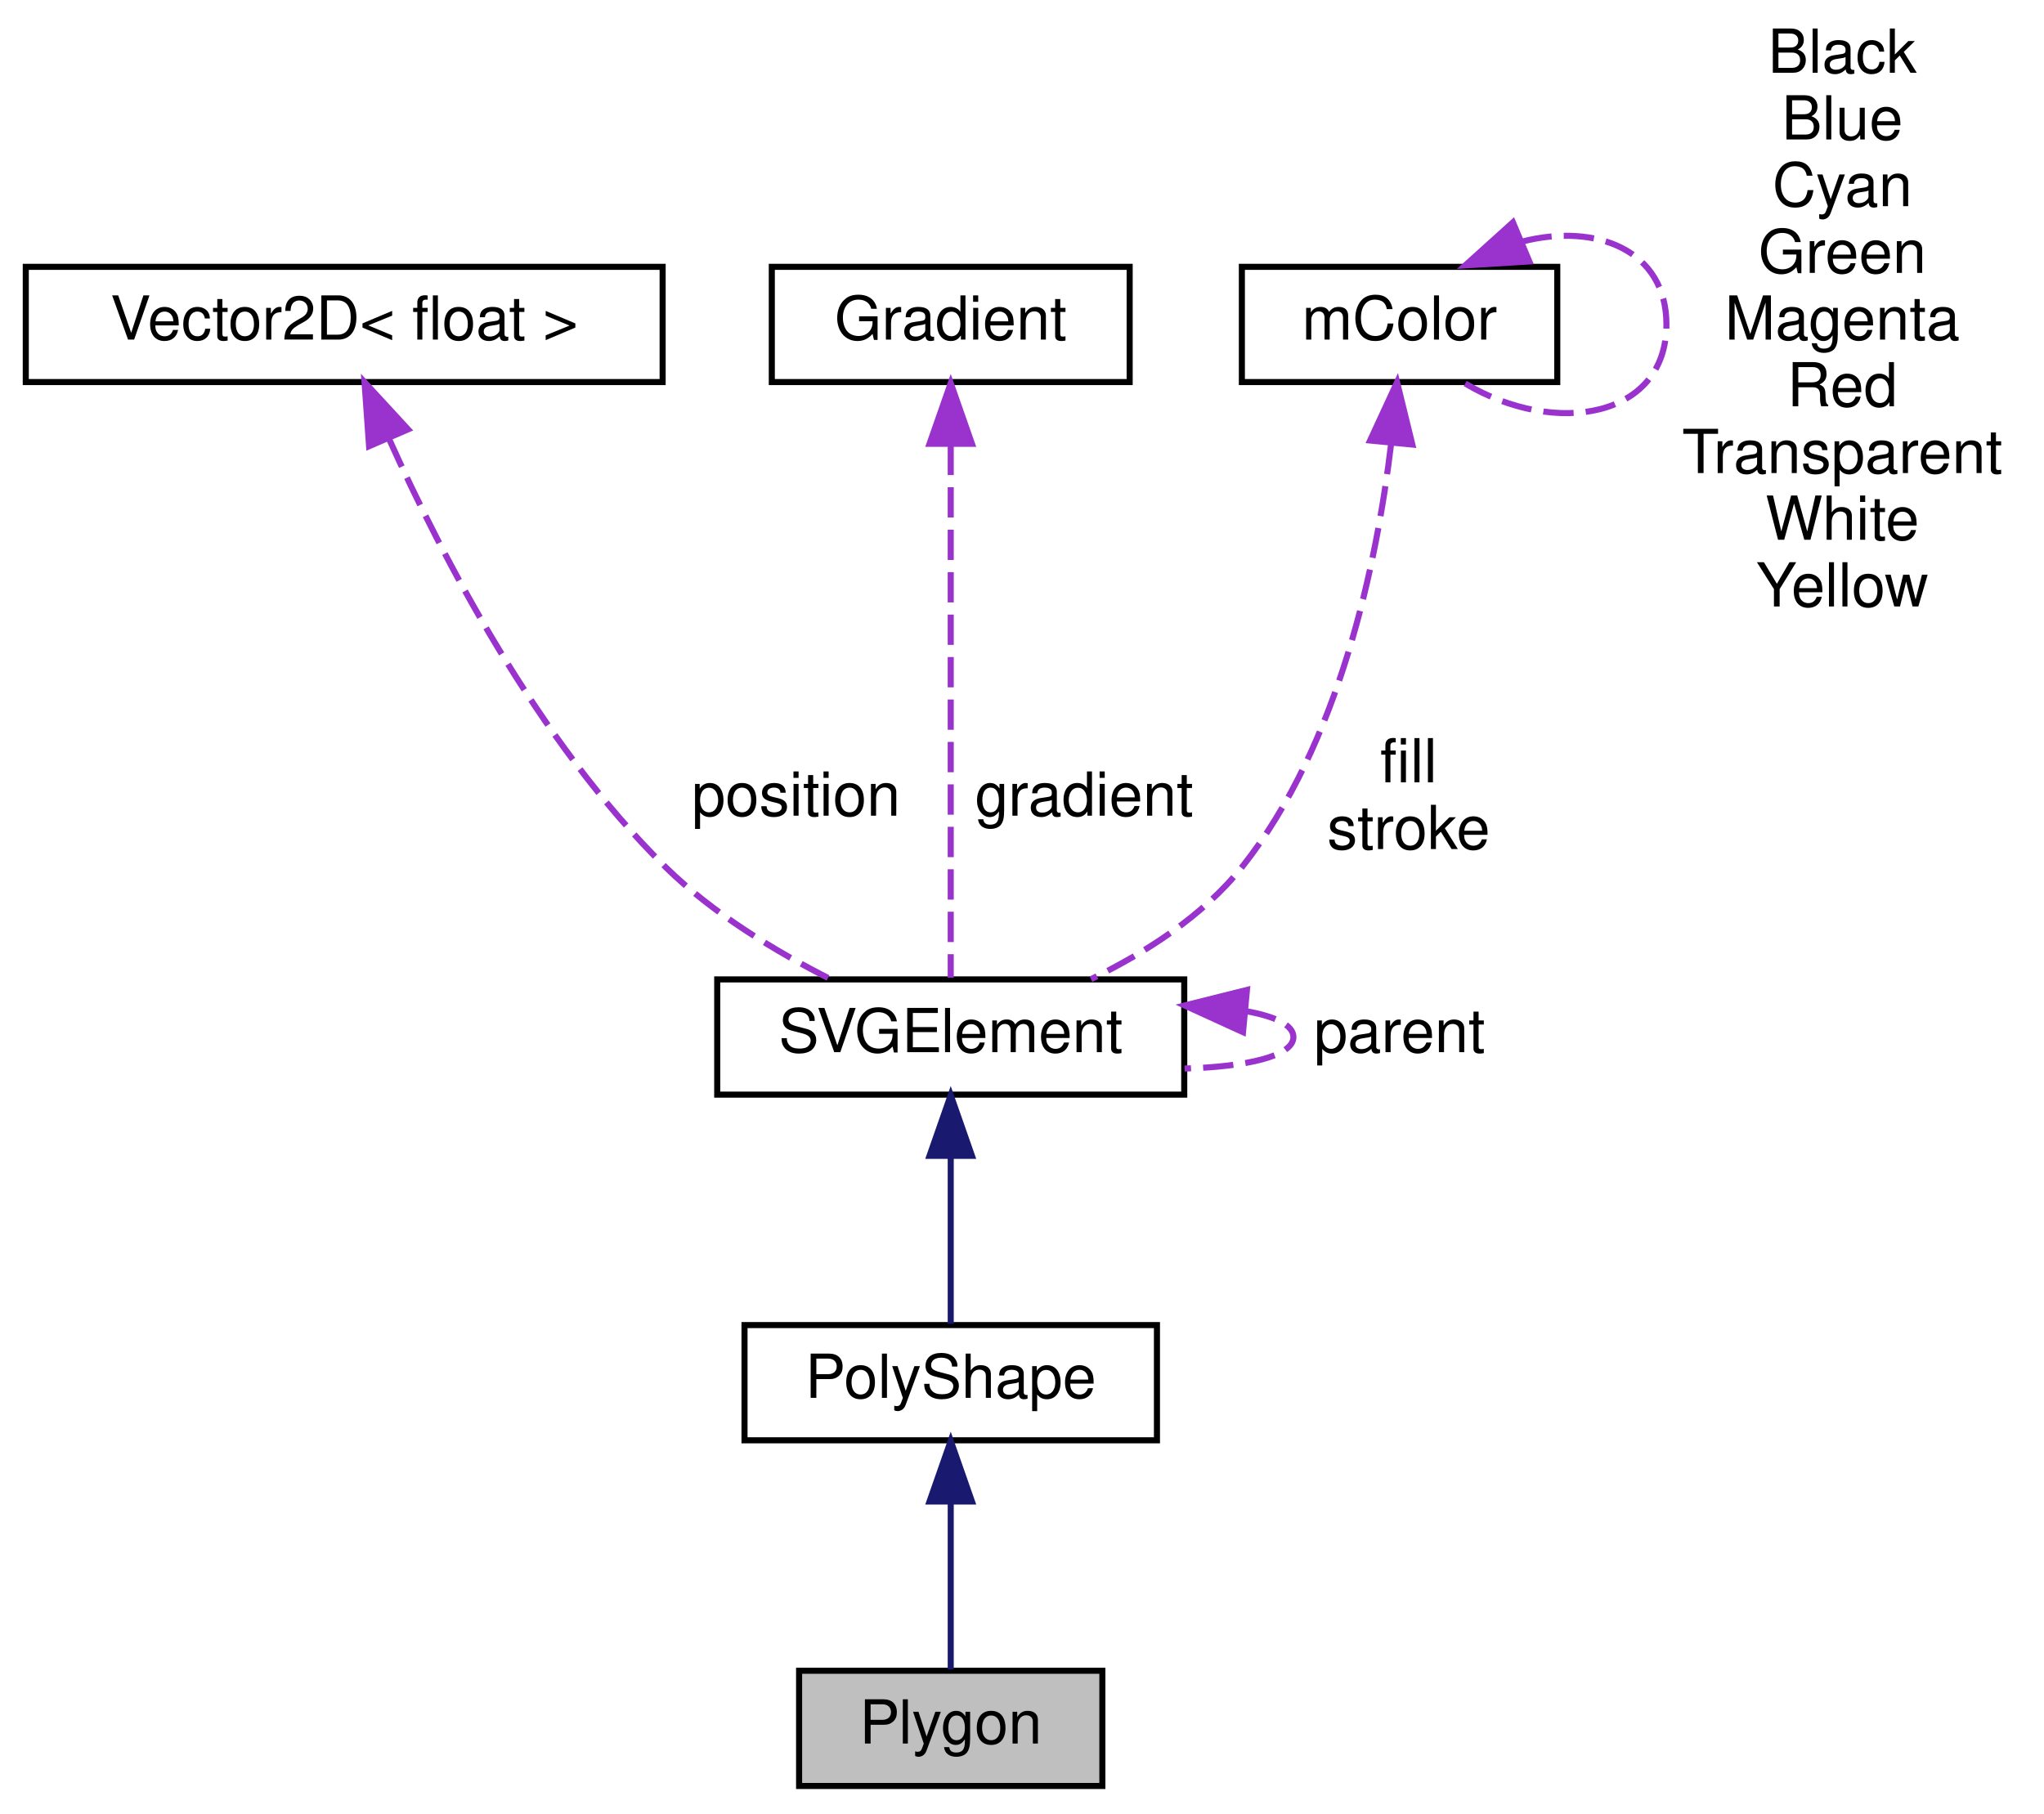
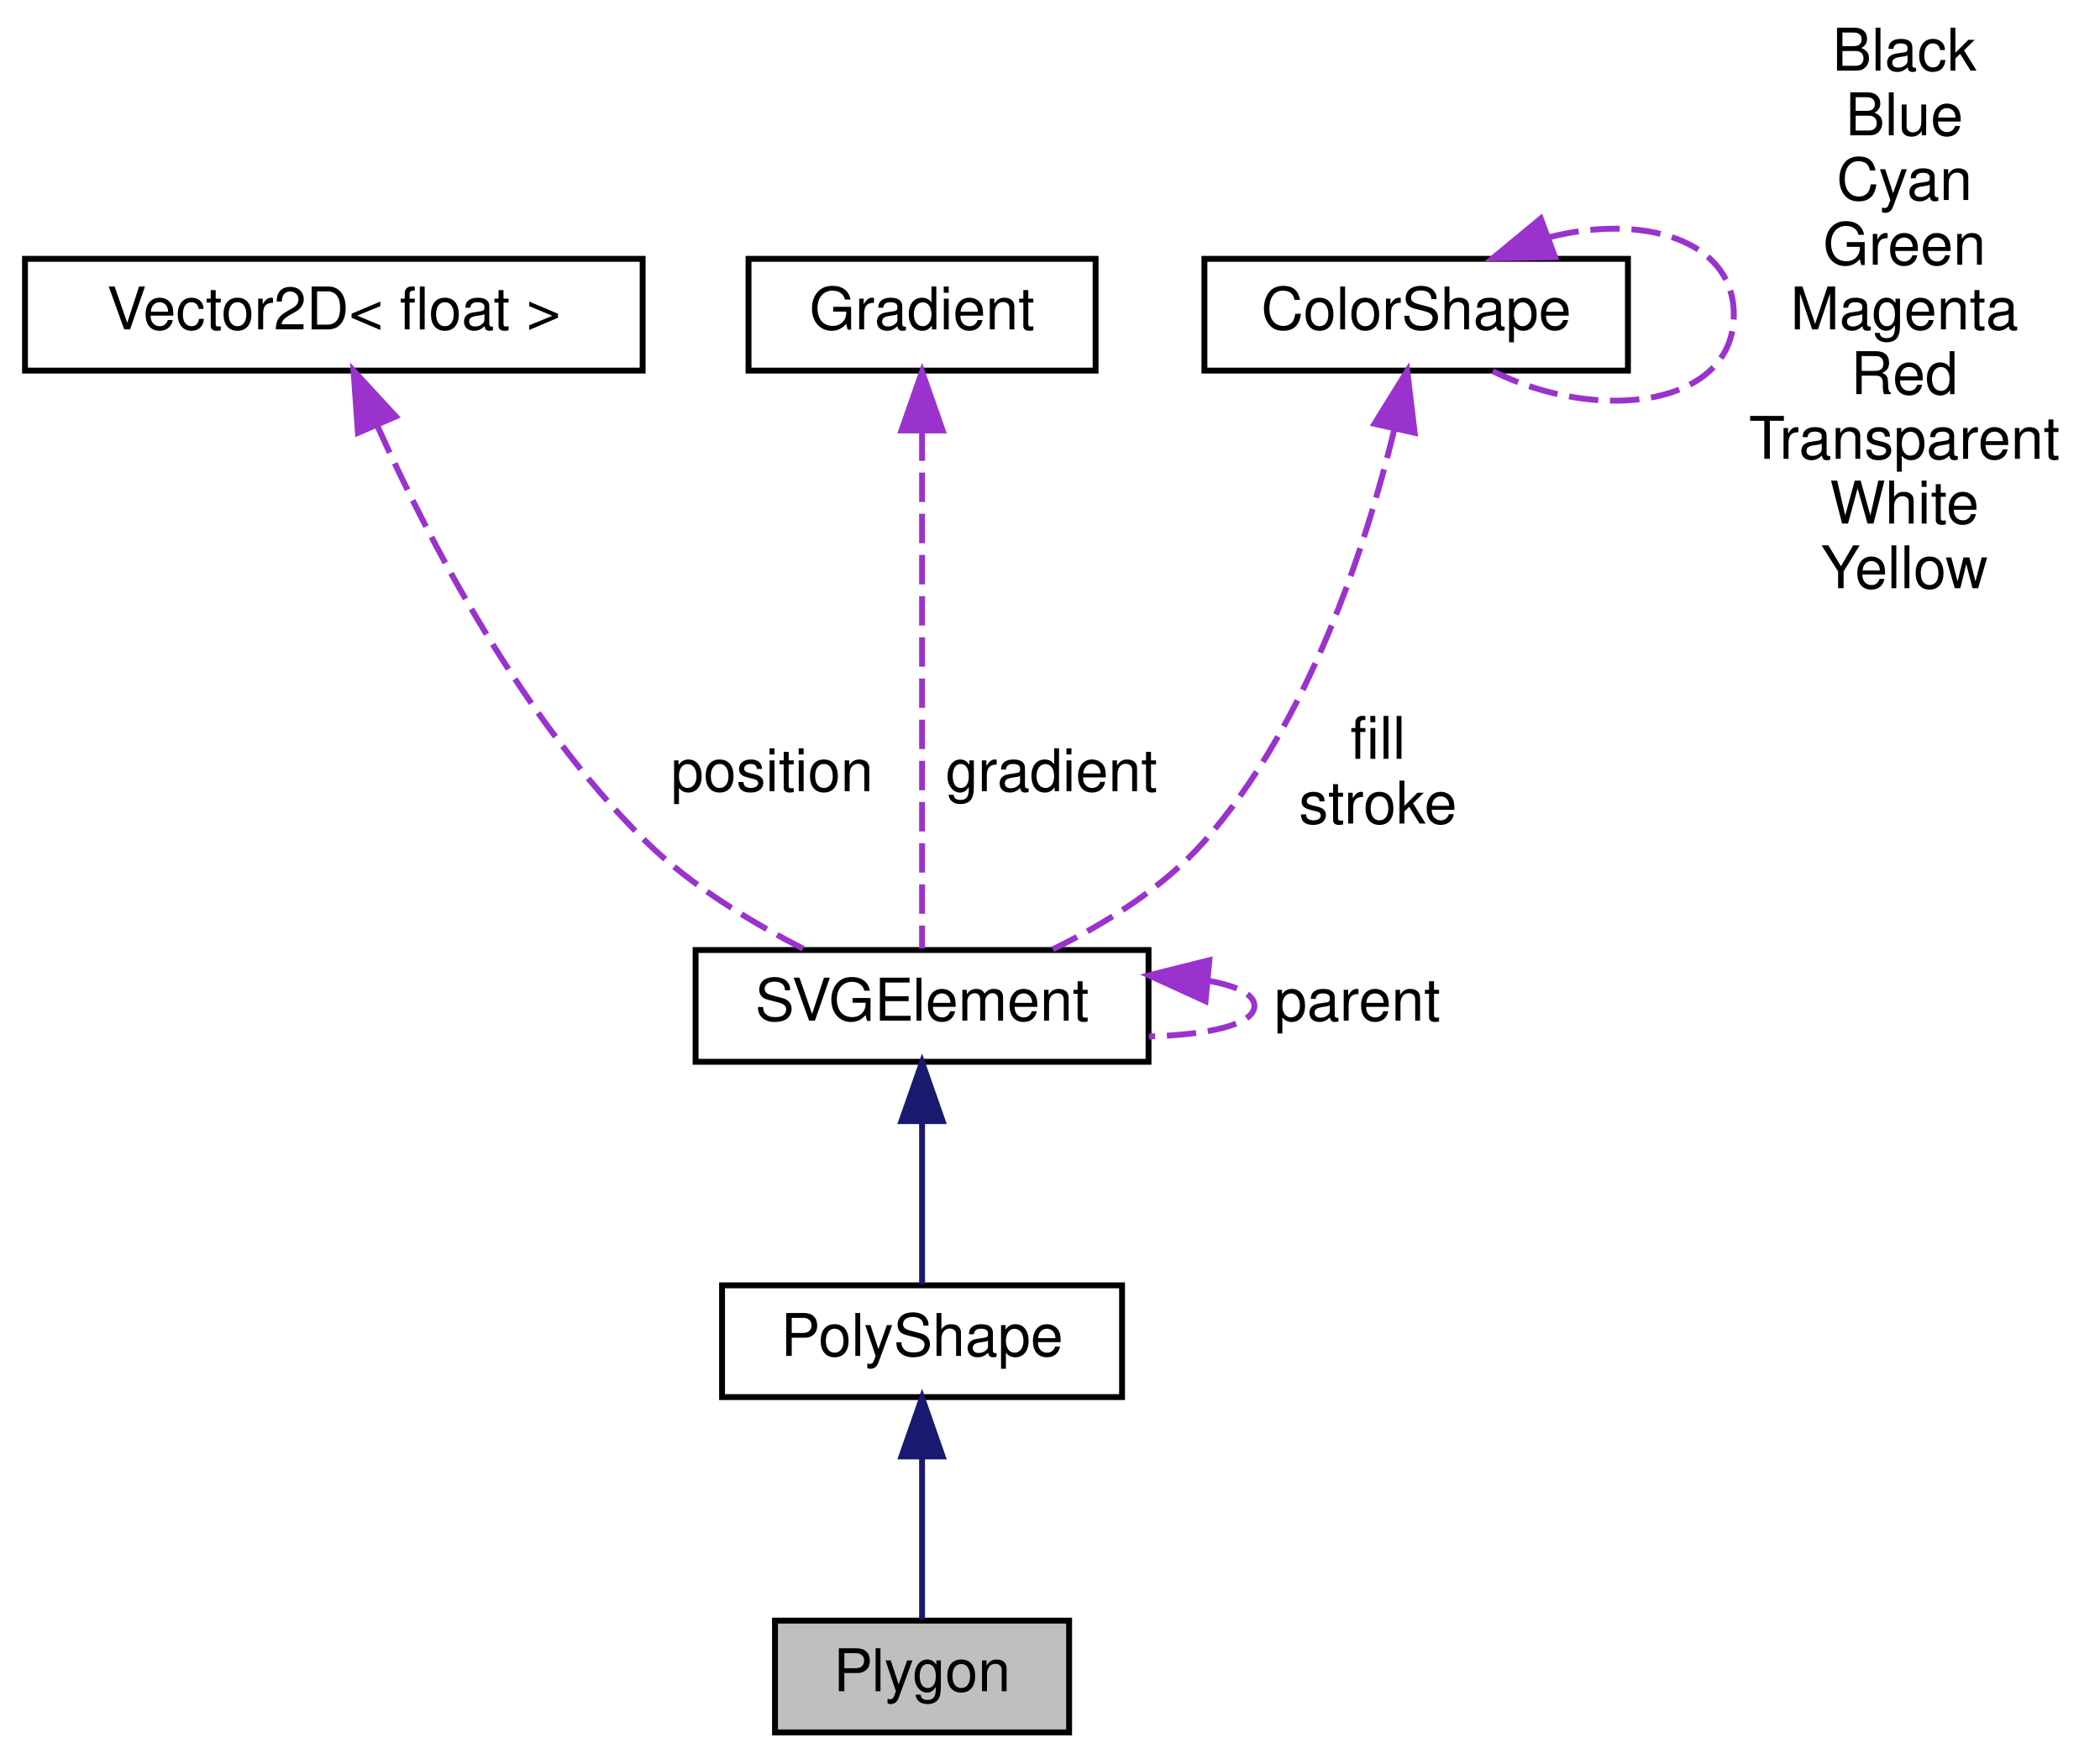
- <svg xmlns="http://www.w3.org/2000/svg" xmlns:xlink="http://www.w3.org/1999/xlink" width="337pt" height="299pt" viewBox="0.00 0.00 336.50 299.00">
+ <svg xmlns="http://www.w3.org/2000/svg" xmlns:xlink="http://www.w3.org/1999/xlink" width="357pt" height="299pt" viewBox="0.00 0.00 356.50 299.00">
  <g id="graph0" class="graph" transform="scale(1 1) rotate(0) translate(4 295)">
    <g id="node1" class="node">
      <g id="a_node1">
        <a xlink:title="Represents a polygon in 2D space.">
          <polygon fill="#bfbfbf" stroke="black" points="127.5,-0.5 127.5,-19.5 177.5,-19.5 177.5,-0.5 127.5,-0.5" />
          <text text-anchor="middle" x="152.5" y="-7.5" font-family="Helvetica,sans-Serif" font-size="10.00">Plygon</text>
        </a>
      </g>
    </g>
    <g id="node2" class="node">
      <g id="a_node2">
        <a xlink:href="classPolyShape.html" target="_top" xlink:title="Abstract base class for polygon and polyline shapes in 2D space.">
          <polygon fill="none" stroke="black" points="118.5,-57.5 118.5,-76.5 186.5,-76.5 186.5,-57.5 118.5,-57.5" />
          <text text-anchor="middle" x="152.5" y="-64.5" font-family="Helvetica,sans-Serif" font-size="10.00">PolyShape</text>
        </a>
      </g>
    </g>
    <g id="edge1" class="edge">
      <path fill="none" stroke="midnightblue" d="M152.5,-47.12C152.5,-37.82 152.5,-27.06 152.5,-19.71" />
      <polygon fill="midnightblue" stroke="midnightblue" points="149,-47.41 152.5,-57.41 156,-47.41 149,-47.41" />
    </g>
    <g id="node3" class="node">
      <g id="a_node3">
        <a xlink:href="classSVGElement.html" target="_top" xlink:title="Represents an element in an SVG file.">
          <polygon fill="none" stroke="black" points="114,-114.5 114,-133.5 191,-133.5 191,-114.5 114,-114.5" />
          <text text-anchor="middle" x="152.5" y="-121.5" font-family="Helvetica,sans-Serif" font-size="10.00">SVGElement</text>
        </a>
      </g>
    </g>
    <g id="edge2" class="edge">
      <path fill="none" stroke="midnightblue" d="M152.5,-104.12C152.5,-94.82 152.5,-84.06 152.5,-76.71" />
      <polygon fill="midnightblue" stroke="midnightblue" points="149,-104.41 152.5,-114.41 156,-104.41 149,-104.41" />
    </g>
-     <g id="edge5" class="edge">
+     <g id="edge7" class="edge">
      <path fill="none" stroke="#9a32cd" stroke-dasharray="5,2" d="M201.22,-128.26C205.98,-127.4 209,-125.98 209,-124 209,-120.83 201.27,-119.09 191.06,-118.8" />
      <polygon fill="#9a32cd" stroke="#9a32cd" points="200.69,-124.8 191.06,-129.2 201.34,-131.77 200.69,-124.8" />
      <text text-anchor="middle" x="226.5" y="-121.5" font-family="Helvetica,sans-Serif" font-size="10.00"> parent</text>
    </g>
    <g id="node4" class="node">
      <g id="a_node4">
        <a xlink:href="classVector2D.html" target="_top" xlink:title=" ">
          <polygon fill="none" stroke="black" points="0,-232 0,-251 105,-251 105,-232 0,-232" />
          <text text-anchor="middle" x="52.5" y="-239" font-family="Helvetica,sans-Serif" font-size="10.00">Vector2D&lt; float &gt;</text>
        </a>
      </g>
    </g>
    <g id="edge3" class="edge">
      <path fill="none" stroke="#9a32cd" stroke-dasharray="5,2" d="M59.91,-222.59C68.58,-203.31 84.48,-172.65 105.5,-152 113.29,-144.35 123.67,-138.09 132.69,-133.53" />
      <polygon fill="#9a32cd" stroke="#9a32cd" points="56.6,-221.42 55.85,-231.99 63.03,-224.2 56.6,-221.42" />
      <text text-anchor="middle" x="127" y="-160.5" font-family="Helvetica,sans-Serif" font-size="10.00"> position</text>
    </g>
    <g id="node5" class="node">
      <g id="a_node5">
        <a xlink:href="classGradient.html" target="_top" xlink:title="A class that represents a gradient.">
          <polygon fill="none" stroke="black" points="123,-232 123,-251 182,-251 182,-232 123,-232" />
          <text text-anchor="middle" x="152.5" y="-239" font-family="Helvetica,sans-Serif" font-size="10.00">Gradient</text>
        </a>
      </g>
    </g>
    <g id="edge4" class="edge">
      <path fill="none" stroke="#9a32cd" stroke-dasharray="5,2" d="M152.5,-221.66C152.5,-196.37 152.5,-152.44 152.5,-133.78" />
      <polygon fill="#9a32cd" stroke="#9a32cd" points="149,-221.82 152.5,-231.82 156,-221.82 149,-221.82" />
      <text text-anchor="middle" x="174.5" y="-160.5" font-family="Helvetica,sans-Serif" font-size="10.00"> gradient</text>
    </g>
    <g id="node6" class="node">
      <g id="a_node6">
-         <a xlink:href="classmColor.html" target="_top" xlink:title="Utility class for manipulating RGBA mColors.">
-           <polygon fill="none" stroke="black" points="200.5,-232 200.5,-251 252.5,-251 252.5,-232 200.5,-232" />
-           <text text-anchor="middle" x="226.5" y="-239" font-family="Helvetica,sans-Serif" font-size="10.00">mColor</text>
+         <a xlink:href="classColorShape.html" target="_top" xlink:title="Utility class for manipulating RGBA ColorShapes.">
+           <polygon fill="none" stroke="black" points="200.5,-232 200.5,-251 272.5,-251 272.5,-232 200.5,-232" />
+           <text text-anchor="middle" x="236.5" y="-239" font-family="Helvetica,sans-Serif" font-size="10.00">ColorShape</text>
        </a>
      </g>
    </g>
+     <g id="edge5" class="edge">
+       <path fill="none" stroke="#9a32cd" stroke-dasharray="5,2" d="M232.78,-221.98C228.08,-202.62 218.38,-172.29 200.5,-152 193.55,-144.11 183.71,-138.01 174.74,-133.63" />
+       <polygon fill="#9a32cd" stroke="#9a32cd" points="229.41,-222.95 234.98,-231.95 236.24,-221.43 229.41,-222.95" />
+       <text text-anchor="middle" x="230" y="-166" font-family="Helvetica,sans-Serif" font-size="10.00"> fill</text>
+       <text text-anchor="middle" x="230" y="-155" font-family="Helvetica,sans-Serif" font-size="10.00">stroke</text>
+     </g>
    <g id="edge6" class="edge">
-       <path fill="none" stroke="#9a32cd" stroke-dasharray="5,2" d="M225.1,-221.77C222.79,-202.44 216.68,-172.33 200.5,-152 194.07,-143.92 184.52,-137.85 175.63,-133.54" />
-       <polygon fill="#9a32cd" stroke="#9a32cd" points="221.64,-222.36 226.09,-231.98 228.61,-221.69 221.64,-222.36" />
-       <text text-anchor="middle" x="228" y="-166" font-family="Helvetica,sans-Serif" font-size="10.00"> fill</text>
-       <text text-anchor="middle" x="228" y="-155" font-family="Helvetica,sans-Serif" font-size="10.00">stroke</text>
-     </g>
-     <g id="edge7" class="edge">
-       <path fill="none" stroke="#9a32cd" stroke-dasharray="5,2" d="M246.65,-255.15C258.9,-258.31 270.5,-253.76 270.5,-241.5 270.5,-226.11 252.24,-222.87 237.33,-231.76" />
-       <polygon fill="#9a32cd" stroke="#9a32cd" points="247.9,-251.89 237.33,-251.24 245.19,-258.34 247.9,-251.89" />
-       <text text-anchor="middle" x="299.5" y="-283" font-family="Helvetica,sans-Serif" font-size="10.00"> Black</text>
-       <text text-anchor="middle" x="299.5" y="-272" font-family="Helvetica,sans-Serif" font-size="10.00">Blue</text>
-       <text text-anchor="middle" x="299.5" y="-261" font-family="Helvetica,sans-Serif" font-size="10.00">Cyan</text>
-       <text text-anchor="middle" x="299.5" y="-250" font-family="Helvetica,sans-Serif" font-size="10.00">Green</text>
-       <text text-anchor="middle" x="299.5" y="-239" font-family="Helvetica,sans-Serif" font-size="10.00">Magenta</text>
-       <text text-anchor="middle" x="299.5" y="-228" font-family="Helvetica,sans-Serif" font-size="10.00">Red</text>
-       <text text-anchor="middle" x="299.5" y="-217" font-family="Helvetica,sans-Serif" font-size="10.00">Transparent</text>
-       <text text-anchor="middle" x="299.5" y="-206" font-family="Helvetica,sans-Serif" font-size="10.00">White</text>
-       <text text-anchor="middle" x="299.5" y="-195" font-family="Helvetica,sans-Serif" font-size="10.00">Yellow</text>
+       <path fill="none" stroke="#9a32cd" stroke-dasharray="5,2" d="M259.22,-254.69C274.98,-258.7 290.5,-254.31 290.5,-241.5 290.5,-226.04 267.86,-222.84 249.52,-231.9" />
+       <polygon fill="#9a32cd" stroke="#9a32cd" points="260.11,-251.29 249.52,-251.1 257.68,-257.85 260.11,-251.29" />
+       <text text-anchor="middle" x="319.5" y="-283" font-family="Helvetica,sans-Serif" font-size="10.00"> Black</text>
+       <text text-anchor="middle" x="319.5" y="-272" font-family="Helvetica,sans-Serif" font-size="10.00">Blue</text>
+       <text text-anchor="middle" x="319.5" y="-261" font-family="Helvetica,sans-Serif" font-size="10.00">Cyan</text>
+       <text text-anchor="middle" x="319.5" y="-250" font-family="Helvetica,sans-Serif" font-size="10.00">Green</text>
+       <text text-anchor="middle" x="319.5" y="-239" font-family="Helvetica,sans-Serif" font-size="10.00">Magenta</text>
+       <text text-anchor="middle" x="319.5" y="-228" font-family="Helvetica,sans-Serif" font-size="10.00">Red</text>
+       <text text-anchor="middle" x="319.5" y="-217" font-family="Helvetica,sans-Serif" font-size="10.00">Transparent</text>
+       <text text-anchor="middle" x="319.5" y="-206" font-family="Helvetica,sans-Serif" font-size="10.00">White</text>
+       <text text-anchor="middle" x="319.5" y="-195" font-family="Helvetica,sans-Serif" font-size="10.00">Yellow</text>
    </g>
  </g>
</svg>
